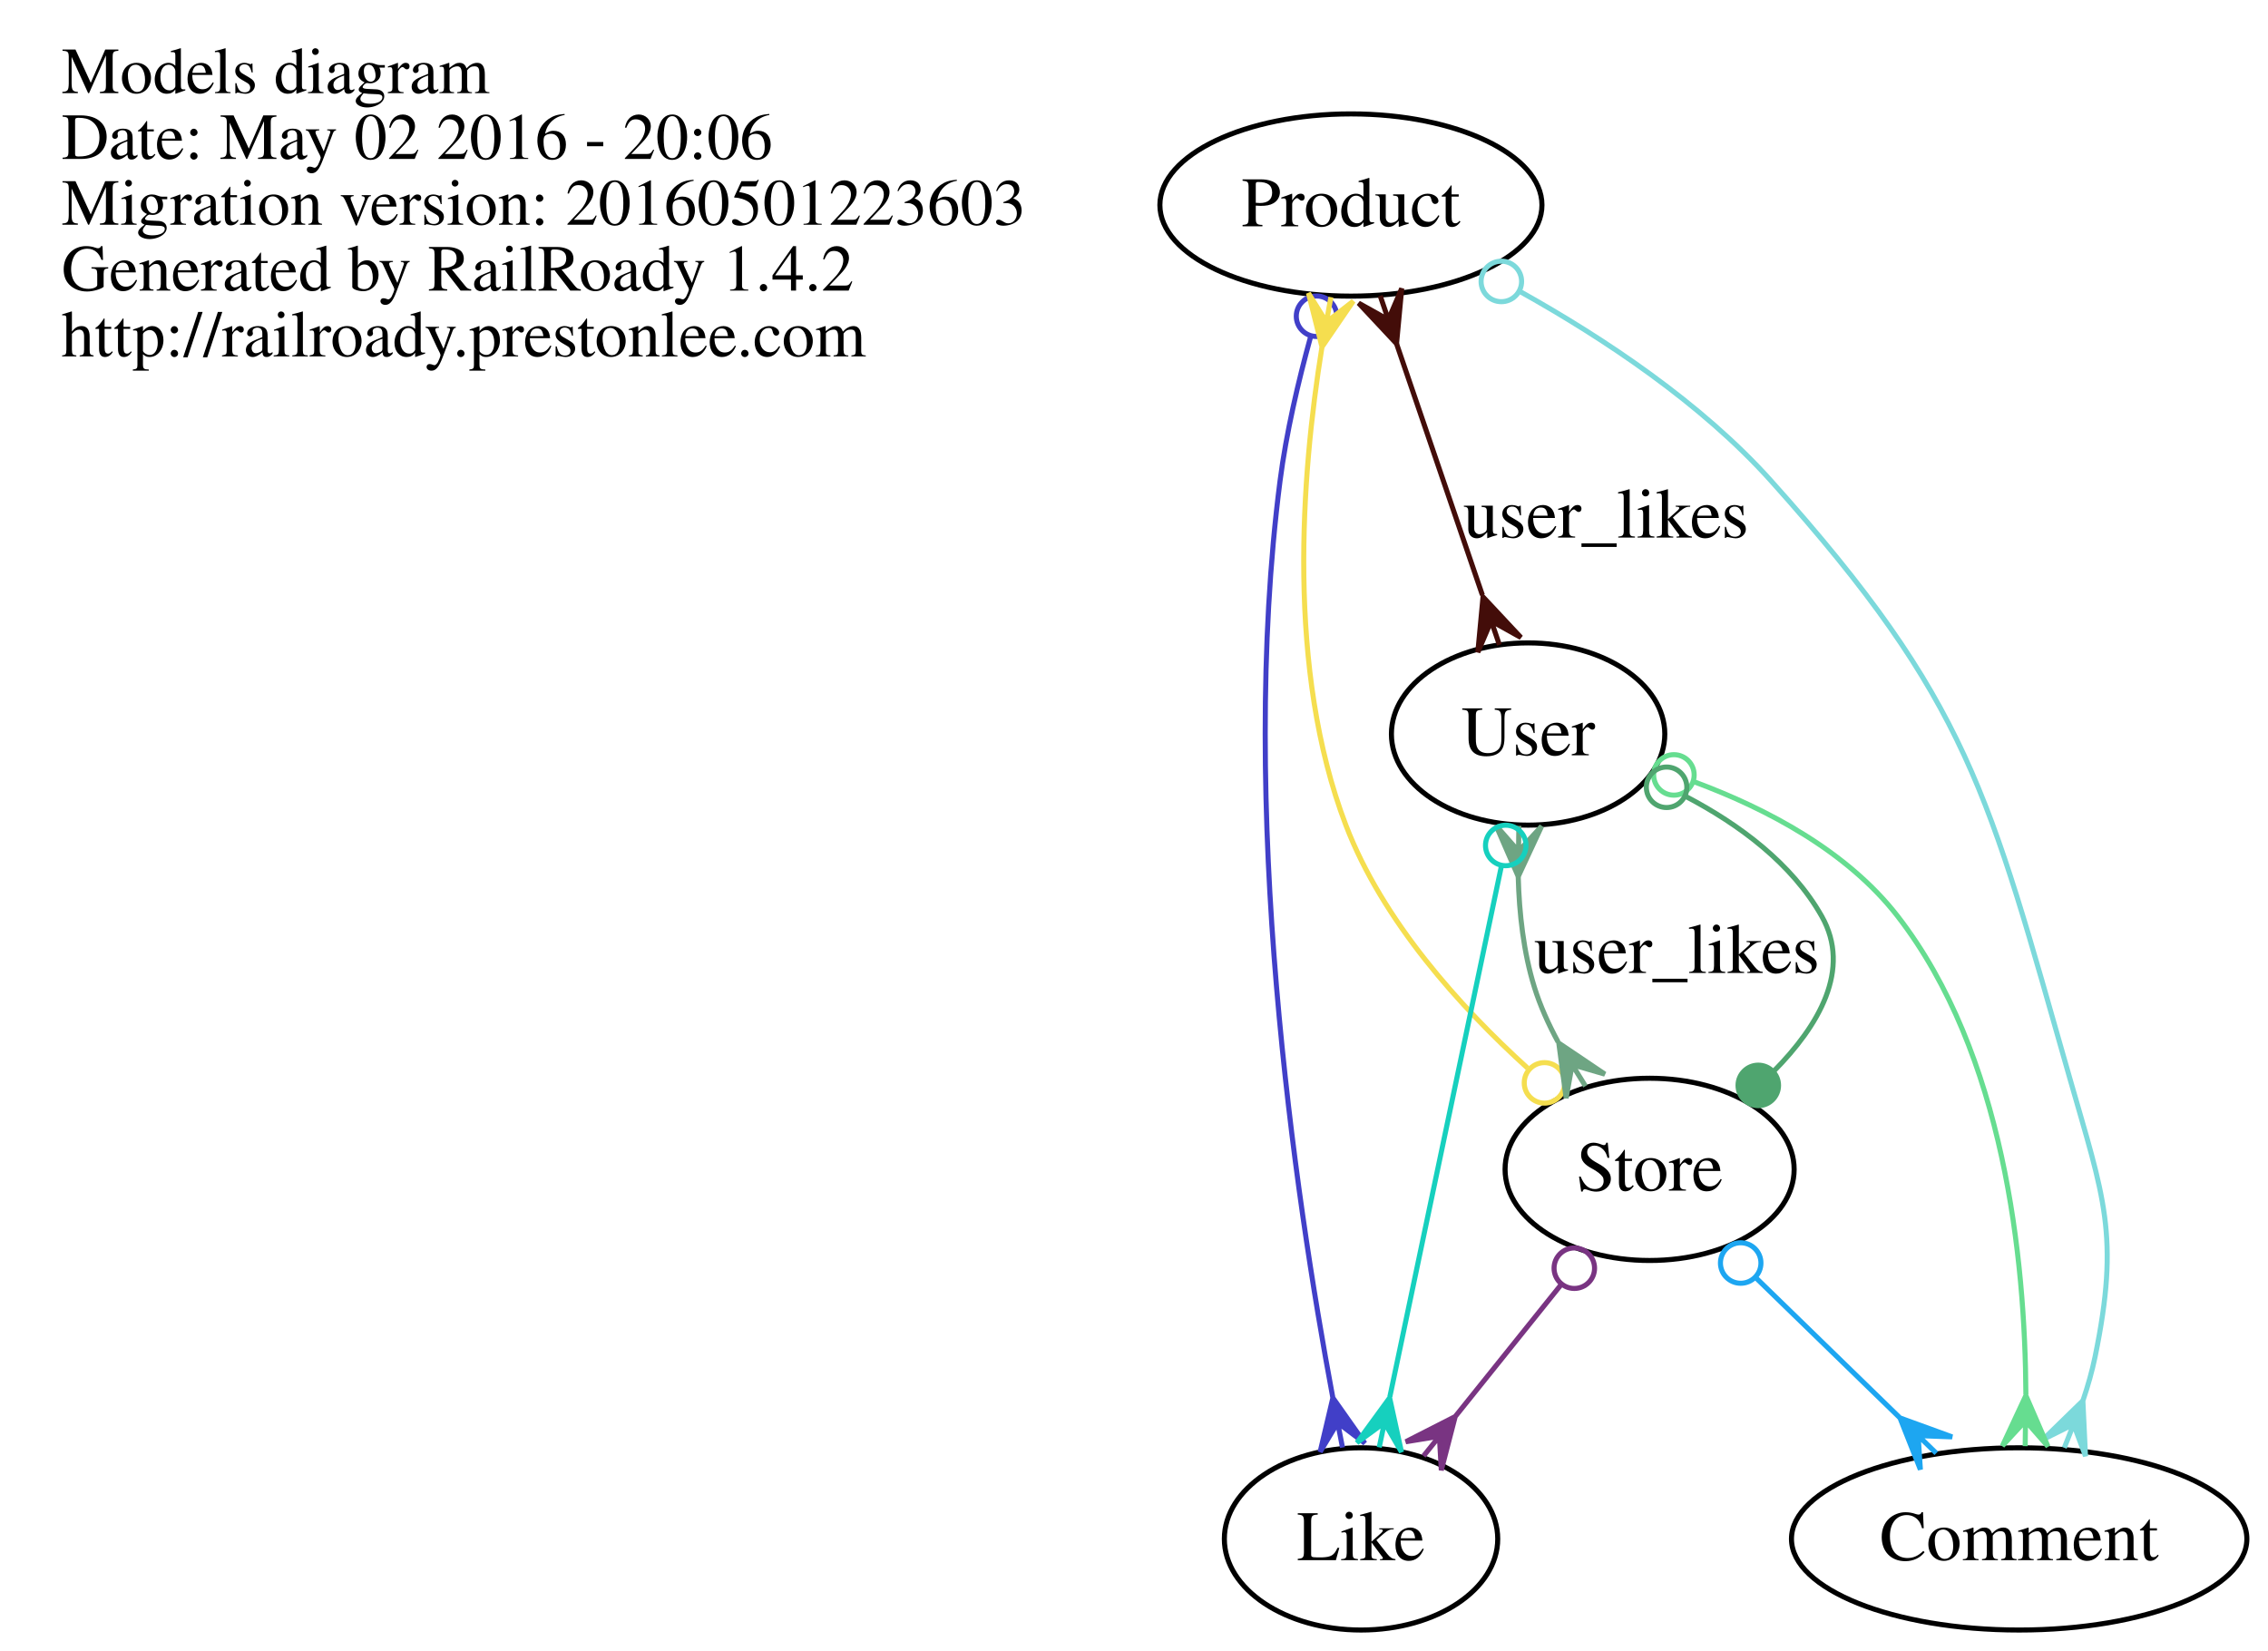
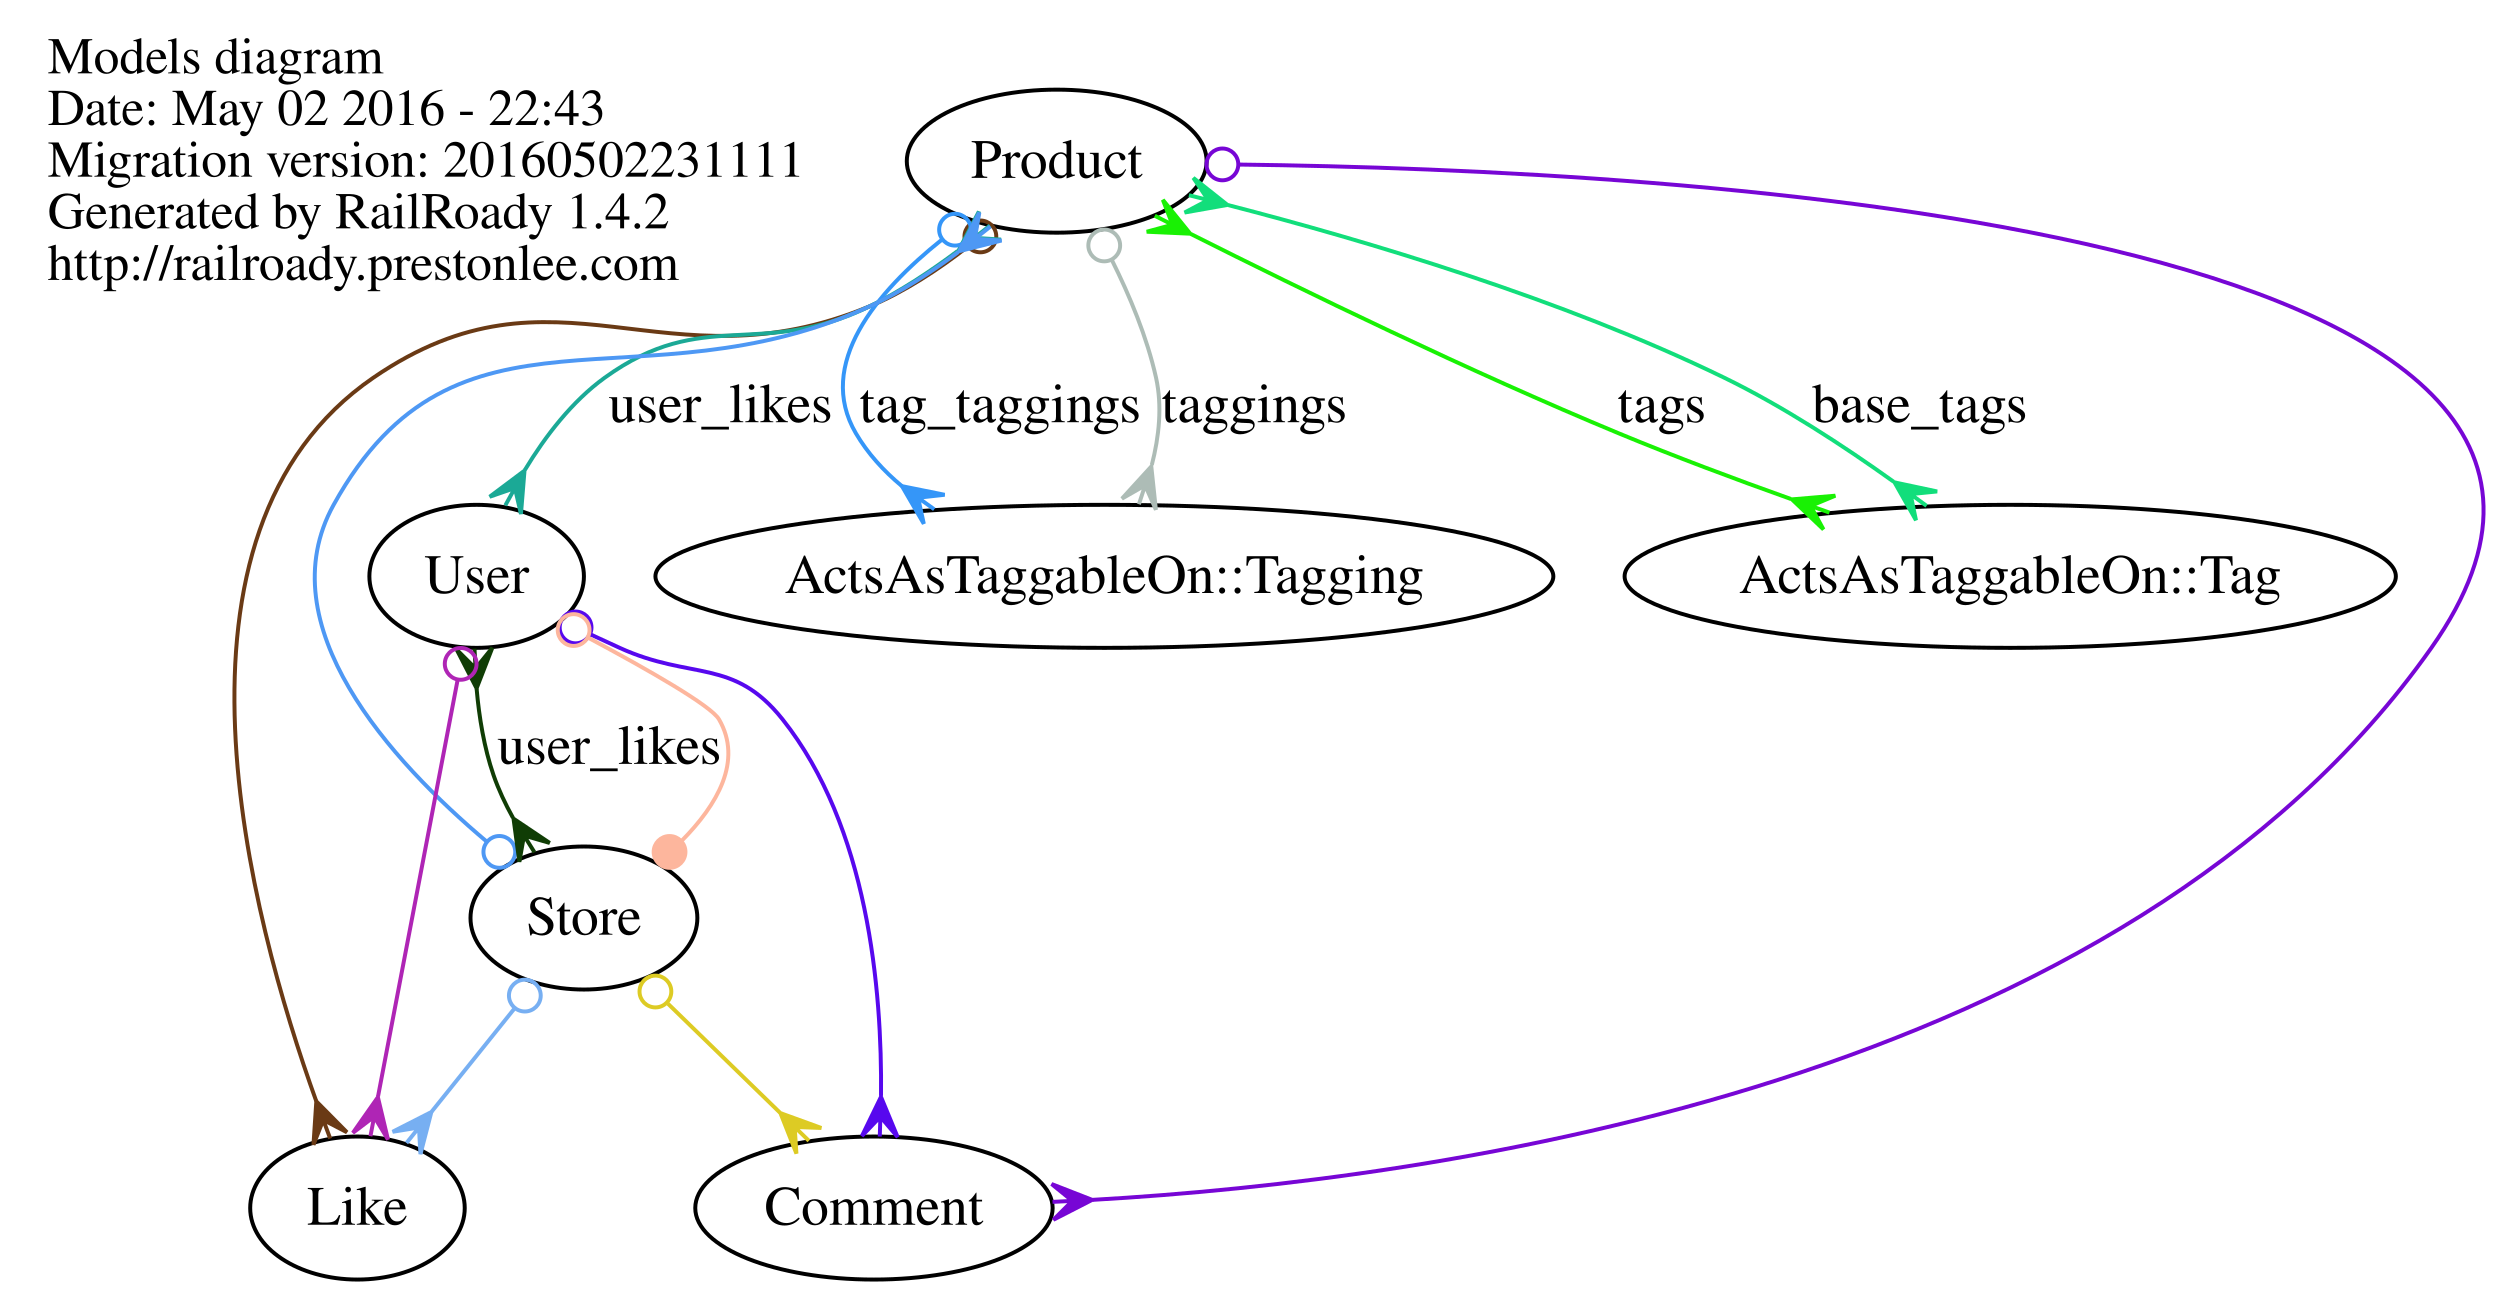
- <svg xmlns="http://www.w3.org/2000/svg" width="448pt" height="326pt" viewBox="0.00 0.00 447.68 326.00">
+ <svg xmlns="http://www.w3.org/2000/svg" width="629pt" height="326pt" viewBox="0.00 0.00 629.25 326.00">
  <g id="graph0" class="graph" transform="scale(1 1) rotate(0) translate(4 322)">
-     <polygon fill="none" stroke="none" points="-4,4 -4,-322 443.676,-322 443.676,4 -4,4" />
+     <polygon fill="none" stroke="none" points="-4,4 -4,-322 625.246,-322 625.246,4 -4,4" />
    <g id="node1" class="node">
      <text text-anchor="start" x="8" y="-303.6" font-family="Times,serif" font-size="13.00">Models diagram</text>
-       <text text-anchor="start" x="8" y="-290.6" font-family="Times,serif" font-size="13.00">Date: May 02 2016 - 20:06</text>
-       <text text-anchor="start" x="8" y="-277.6" font-family="Times,serif" font-size="13.00">Migration version: 20160501223603</text>
+       <text text-anchor="start" x="8" y="-290.6" font-family="Times,serif" font-size="13.00">Date: May 02 2016 - 22:43</text>
+       <text text-anchor="start" x="8" y="-277.6" font-family="Times,serif" font-size="13.00">Migration version: 20160502231111</text>
      <text text-anchor="start" x="8" y="-264.6" font-family="Times,serif" font-size="13.00">Generated by RailRoady 1.4.2</text>
      <text text-anchor="start" x="8" y="-251.6" font-family="Times,serif" font-size="13.00">http://railroady.prestonlee.com</text>
    </g>
    <g id="node2" class="node">
-       <ellipse fill="none" stroke="black" cx="394.688" cy="-18" rx="44.977" ry="18" />
-       <text text-anchor="middle" x="394.688" y="-13.8" font-family="Times,serif" font-size="14.00">Comment</text>
+       <ellipse fill="none" stroke="black" cx="215.974" cy="-18" rx="44.977" ry="18" />
+       <text text-anchor="middle" x="215.974" y="-13.8" font-family="Times,serif" font-size="14.00">Comment</text>
    </g>
    <g id="node3" class="node">
-       <ellipse fill="none" stroke="black" cx="264.688" cy="-18" rx="27" ry="18" />
-       <text text-anchor="middle" x="264.688" y="-13.8" font-family="Times,serif" font-size="14.00">Like</text>
+       <ellipse fill="none" stroke="black" cx="85.974" cy="-18" rx="27" ry="18" />
+       <text text-anchor="middle" x="85.974" y="-13.8" font-family="Times,serif" font-size="14.00">Like</text>
    </g>
    <g id="node4" class="node">
-       <ellipse fill="none" stroke="black" cx="262.688" cy="-281.5" rx="37.735" ry="18" />
-       <text text-anchor="middle" x="262.688" y="-277.3" font-family="Times,serif" font-size="14.00">Product</text>
+       <ellipse fill="none" stroke="black" cx="261.974" cy="-281.5" rx="37.735" ry="18" />
+       <text text-anchor="middle" x="261.974" y="-277.3" font-family="Times,serif" font-size="14.00">Product</text>
    </g>
    <g id="edge1" class="edge">
-       <path fill="none" stroke="#7cd9db" d="M296.224,-264.338C312.687,-255.144 331.892,-242.386 345.688,-227 384.831,-183.344 388.597,-165.384 404.688,-109 411.423,-85.397 414.623,-78.044 409.688,-54 409.102,-51.147 408.274,-48.239 407.303,-45.379" />
-       <ellipse fill="none" stroke="#7cd9db" cx="292.401" cy="-266.405" rx="4" ry="4" />
-       <polygon fill="#7cd9db" stroke="#7cd9db" points="407.272,-45.299 407.791,-34.345 405.438,-40.647 403.605,-35.996 403.605,-35.996 403.605,-35.996 405.438,-40.647 399.418,-37.646 407.272,-45.299 407.272,-45.299" />
+       <path fill="none" stroke="#7706d5" d="M307.969,-280.642C418.186,-279.308 682.856,-265.258 607.974,-159 530.691,-49.335 359.343,-25.1 271.004,-20.062" />
+       <ellipse fill="none" stroke="#7706d5" cx="303.678" cy="-280.683" rx="4" ry="4" />
+       <polygon fill="#7706d5" stroke="#7706d5" points="270.9,-20.056 261.141,-15.055 265.906,-19.803 260.913,-19.549 260.913,-19.549 260.913,-19.549 265.906,-19.803 260.685,-24.044 270.9,-20.056 270.9,-20.056" />
    </g>
    <g id="edge2" class="edge">
-       <path fill="none" stroke="#413fc8" d="M254.758,-255.595C252.295,-246.673 249.907,-236.478 248.688,-227 240.368,-162.342 251.658,-85.779 259.094,-46.017" />
-       <ellipse fill="none" stroke="#413fc8" cx="255.897" cy="-259.531" rx="4" ry="4" />
-       <polygon fill="#413fc8" stroke="#413fc8" points="259.124,-45.864 265.443,-36.901 260.074,-40.955 261.025,-36.046 261.025,-36.046 261.025,-36.046 260.074,-40.955 256.607,-35.191 259.124,-45.864 259.124,-45.864" />
+       <path fill="none" stroke="#6a3a15" d="M239.482,-259.893C232.146,-254.207 223.645,-248.615 214.974,-245 163.166,-223.403 136.276,-258.726 89.974,-227 33.07,-188.01 58.845,-91.429 75.606,-44.888" />
+       <ellipse fill="none" stroke="#6a3a15" cx="242.761" cy="-262.561" rx="4" ry="4" />
+       <polygon fill="#6a3a15" stroke="#6a3a15" points="75.616,-44.861 83.33,-37.068 77.365,-40.177 79.114,-35.493 79.114,-35.493 79.114,-35.493 77.365,-40.177 74.899,-33.919 75.616,-44.861 75.616,-44.861" />
    </g>
    <g id="node6" class="node">
-       <ellipse fill="none" stroke="black" cx="297.688" cy="-177" rx="27" ry="18" />
-       <text text-anchor="middle" x="297.688" y="-172.8" font-family="Times,serif" font-size="14.00">User</text>
+       <ellipse fill="none" stroke="black" cx="115.974" cy="-177" rx="27" ry="18" />
+       <text text-anchor="middle" x="115.974" y="-172.8" font-family="Times,serif" font-size="14.00">User</text>
    </g>
    <g id="edge3" class="edge">
-       <path fill="none" stroke="#430d09" d="M271.7,-254.106C276.908,-238.855 283.439,-219.729 288.651,-204.465" />
-       <polygon fill="#430d09" stroke="#430d09" points="271.699,-254.111 264.209,-262.12 270.083,-258.842 268.467,-263.574 268.467,-263.574 268.467,-263.574 270.083,-258.842 272.726,-265.028 271.699,-254.111 271.699,-254.111" />
-       <polygon fill="#430d09" stroke="#430d09" points="288.784,-204.074 296.274,-196.065 290.4,-199.343 292.016,-194.611 292.016,-194.611 292.016,-194.611 290.4,-199.343 287.757,-193.157 288.784,-204.074 288.784,-204.074" />
-       <text text-anchor="middle" x="313.071" y="-215.8" font-family="Times,serif" font-size="14.00">user_likes</text>
+       <path fill="none" stroke="#1ba996" d="M237.028,-258.881C230.212,-253.77 222.594,-248.729 214.974,-245 187.369,-231.491 173.111,-245.01 148.208,-227 139.967,-221.04 133.25,-212.273 128.122,-203.795" />
+       <polygon fill="#1ba996" stroke="#1ba996" points="237.319,-259.109 242.389,-268.833 241.246,-262.204 245.174,-265.298 245.174,-265.298 245.174,-265.298 241.246,-262.204 247.958,-261.763 237.319,-259.109 237.319,-259.109" />
+       <polygon fill="#1ba996" stroke="#1ba996" points="128.02,-203.61 127.124,-192.681 125.603,-199.233 123.185,-194.857 123.185,-194.857 123.185,-194.857 125.603,-199.233 119.246,-197.033 128.02,-203.61 128.02,-203.61" />
+       <text text-anchor="middle" x="177.356" y="-215.8" font-family="Times,serif" font-size="14.00">user_likes</text>
+     </g>
+     <g id="node7" class="node">
+       <ellipse fill="none" stroke="black" cx="273.974" cy="-177" rx="113.006" ry="18" />
+       <text text-anchor="middle" x="273.974" y="-172.8" font-family="Times,serif" font-size="14.00">ActsAsTaggableOn::Tagging</text>
+     </g>
+     <g id="edge4" class="edge">
+       <path fill="none" stroke="#adbcb6" d="M275.826,-256.678C280.315,-247.685 284.716,-237.165 286.974,-227 288.564,-219.842 287.742,-212.153 285.91,-205.037" />
+       <ellipse fill="none" stroke="#adbcb6" cx="273.936" cy="-260.289" rx="4" ry="4" />
+       <polygon fill="#adbcb6" stroke="#adbcb6" points="285.783,-204.652 286.941,-193.748 284.224,-199.901 282.666,-195.15 282.666,-195.15 282.666,-195.15 284.224,-199.901 278.39,-196.553 285.783,-204.652 285.783,-204.652" />
+       <text text-anchor="middle" x="311.694" y="-215.8" font-family="Times,serif" font-size="14.00">taggings</text>
+     </g>
+     <g id="edge6" class="edge">
+       <path fill="none" stroke="#3596f8" d="M233.043,-261.725C216.633,-248.607 201.231,-230.393 211.429,-213 214.412,-207.911 218.436,-203.507 223.011,-199.708" />
+       <ellipse fill="none" stroke="#3596f8" cx="236.384" cy="-264.253" rx="4" ry="4" />
+       <polygon fill="#3596f8" stroke="#3596f8" points="223.021,-199.701 233.77,-197.53 227.084,-196.787 231.147,-193.873 231.147,-193.873 231.147,-193.873 227.084,-196.787 228.525,-190.216 223.021,-199.701 223.021,-199.701" />
+       <text text-anchor="middle" x="247.746" y="-215.8" font-family="Times,serif" font-size="14.00">tag_taggings</text>
+     </g>
+     <g id="node8" class="node">
+       <ellipse fill="none" stroke="black" cx="501.974" cy="-177" rx="97.062" ry="18" />
+       <text text-anchor="middle" x="501.974" y="-172.8" font-family="Times,serif" font-size="14.00">ActsAsTaggableOn::Tag</text>
+     </g>
+     <g id="edge5" class="edge">
+       <path fill="none" stroke="#12de7b" d="M305.088,-270.453C339.826,-261.497 389.392,-246.75 429.974,-227 444.776,-219.796 460.01,-209.857 472.632,-200.812" />
+       <polygon fill="#12de7b" stroke="#12de7b" points="304.953,-270.487 294.155,-268.572 300.105,-271.711 295.257,-272.935 295.257,-272.935 295.257,-272.935 300.105,-271.711 296.359,-277.298 304.953,-270.487 304.953,-270.487" />
+       <polygon fill="#12de7b" stroke="#12de7b" points="472.852,-200.651 483.577,-198.367 476.884,-197.695 480.916,-194.738 480.916,-194.738 480.916,-194.738 476.884,-197.695 478.255,-191.109 472.852,-200.651 472.852,-200.651" />
+       <text text-anchor="middle" x="479.188" y="-215.8" font-family="Times,serif" font-size="14.00">base_tags</text>
+     </g>
+     <g id="edge7" class="edge">
+       <path fill="none" stroke="#19f104" d="M295.743,-263.164C324.122,-248.891 365.939,-228.55 403.422,-213 417.321,-207.234 432.549,-201.533 446.789,-196.46" />
+       <polygon fill="#19f104" stroke="#19f104" points="295.584,-263.244 284.629,-263.739 291.121,-265.5 286.659,-267.755 286.659,-267.755 286.659,-267.755 291.121,-265.5 288.689,-271.771 295.584,-263.244 295.584,-263.244" />
+       <polygon fill="#19f104" stroke="#19f104" points="447.029,-196.375 457.956,-197.299 451.745,-194.715 456.461,-193.054 456.461,-193.054 456.461,-193.054 451.745,-194.715 454.967,-188.81 447.029,-196.375 447.029,-196.375" />
+       <text text-anchor="middle" x="414.25" y="-215.8" font-family="Times,serif" font-size="14.00">tags</text>
    </g>
    <g id="node5" class="node">
-       <ellipse fill="none" stroke="black" cx="321.688" cy="-91" rx="28.55" ry="18" />
-       <text text-anchor="middle" x="321.688" y="-86.8" font-family="Times,serif" font-size="14.00">Store</text>
+       <ellipse fill="none" stroke="black" cx="142.974" cy="-91" rx="28.55" ry="18" />
+       <text text-anchor="middle" x="142.974" y="-86.8" font-family="Times,serif" font-size="14.00">Store</text>
    </g>
-     <g id="edge5" class="edge">
-       <path fill="none" stroke="#1da6f1" d="M342.81,-69.457C351.641,-60.868 361.941,-50.849 371.026,-42.013" />
-       <ellipse fill="none" stroke="#1da6f1" cx="339.681" cy="-72.5" rx="4" ry="4" />
-       <polygon fill="#1da6f1" stroke="#1da6f1" points="371.144,-41.899 381.45,-38.153 374.728,-38.413 378.312,-34.927 378.312,-34.927 378.312,-34.927 374.728,-38.413 375.175,-31.701 371.144,-41.899 371.144,-41.899" />
-     </g>
-     <g id="edge6" class="edge">
-       <path fill="none" stroke="#793482" d="M304.106,-68.1C297.53,-59.909 290.039,-50.578 283.367,-42.267" />
-       <ellipse fill="none" stroke="#793482" cx="306.815" cy="-71.475" rx="4" ry="4" />
-       <polygon fill="#793482" stroke="#793482" points="283.292,-42.174 280.541,-31.559 280.162,-38.275 277.032,-34.376 277.032,-34.376 277.032,-34.376 280.162,-38.275 273.523,-37.193 283.292,-42.174 283.292,-42.174" />
-     </g>
-     <g id="edge4" class="edge">
-       <path fill="none" stroke="#f5de4f" d="M297.587,-111.001C284.24,-123.12 268.923,-140.074 261.688,-159 249.955,-189.688 252.869,-228.008 256.95,-253.314" />
-       <ellipse fill="none" stroke="#f5de4f" cx="300.924" cy="-108.085" rx="4" ry="4" />
-       <polygon fill="#f5de4f" stroke="#f5de4f" points="256.976,-253.458 254.301,-264.093 257.854,-258.381 258.731,-263.303 258.731,-263.303 258.731,-263.303 257.854,-258.381 263.162,-262.513 256.976,-253.458 256.976,-253.458" />
-     </g>
-     <g id="edge7" class="edge">
-       <path fill="none" stroke="#6ea583" d="M303.607,-116.175C301.712,-119.664 300.064,-123.322 298.922,-127 296.787,-133.88 295.929,-141.568 295.737,-148.778" />
-       <polygon fill="#6ea583" stroke="#6ea583" points="303.754,-115.938 312.848,-109.81 306.389,-111.688 309.023,-107.438 309.023,-107.438 309.023,-107.438 306.389,-111.688 305.198,-105.067 303.754,-115.938 303.754,-115.938" />
-       <polygon fill="#6ea583" stroke="#6ea583" points="295.737,-148.849 291.361,-158.903 295.799,-153.848 295.861,-158.848 295.861,-158.848 295.861,-158.848 295.799,-153.848 300.36,-158.792 295.737,-148.849 295.737,-148.849" />
-       <text text-anchor="middle" x="327.071" y="-129.8" font-family="Times,serif" font-size="14.00">user_likes</text>
+     <g id="edge9" class="edge">
+       <path fill="none" stroke="#ddcb24" d="M164.096,-69.457C172.927,-60.868 183.227,-50.849 192.312,-42.013" />
+       <ellipse fill="none" stroke="#ddcb24" cx="160.967" cy="-72.5" rx="4" ry="4" />
+       <polygon fill="#ddcb24" stroke="#ddcb24" points="192.429,-41.899 202.736,-38.153 196.014,-38.413 199.598,-34.927 199.598,-34.927 199.598,-34.927 196.014,-38.413 196.461,-31.701 192.429,-41.899 192.429,-41.899" />
    </g>
    <g id="edge10" class="edge">
-       <path fill="none" stroke="#66dd90" d="M330.5,-167.555C344.892,-162.226 360.74,-153.845 370.688,-141 391.715,-113.85 395.876,-73.332 396.014,-46.544" />
-       <ellipse fill="none" stroke="#66dd90" cx="326.488" cy="-168.922" rx="4" ry="4" />
-       <polygon fill="#66dd90" stroke="#66dd90" points="396.011,-46.324 400.375,-36.263 395.943,-41.324 395.875,-36.324 395.875,-36.324 395.875,-36.324 395.943,-41.324 391.376,-36.386 396.011,-46.324 396.011,-46.324" />
-     </g>
-     <g id="edge9" class="edge">
-       <path fill="none" stroke="#16d0be" d="M292.402,-150.852C286.378,-122.193 276.568,-75.523 270.38,-46.082" />
-       <ellipse fill="none" stroke="#16d0be" cx="293.271" cy="-154.985" rx="4" ry="4" />
-       <polygon fill="#16d0be" stroke="#16d0be" points="270.335,-45.866 272.681,-35.154 269.306,-40.973 268.278,-36.08 268.278,-36.08 268.278,-36.08 269.306,-40.973 263.874,-37.005 270.335,-45.866 270.335,-45.866" />
+       <path fill="none" stroke="#77aff2" d="M125.392,-68.1C118.816,-59.909 111.325,-50.578 104.653,-42.267" />
+       <ellipse fill="none" stroke="#77aff2" cx="128.101" cy="-71.475" rx="4" ry="4" />
+       <polygon fill="#77aff2" stroke="#77aff2" points="104.578,-42.174 101.827,-31.559 101.448,-38.275 98.318,-34.376 98.318,-34.376 98.318,-34.376 101.448,-38.275 94.809,-37.193 104.578,-42.174 104.578,-42.174" />
    </g>
    <g id="edge8" class="edge">
-       <path fill="none" stroke="#4fa56f" d="M328.94,-164.614C339.345,-159.154 349.779,-151.466 355.688,-141 361.617,-130.497 355.111,-119.407 346.259,-110.439" />
-       <ellipse fill="none" stroke="#4fa56f" cx="325.043" cy="-166.477" rx="4" ry="4" />
-       <ellipse fill="#4fa56f" stroke="#4fa56f" cx="343.155" cy="-107.586" rx="4" ry="4" />
+       <path fill="none" stroke="#4e98f4" d="M118.509,-110.232C94.332,-130.598 63.21,-164.691 79.974,-195 110.941,-250.99 156.788,-218.386 214.974,-245 222.689,-248.529 230.34,-253.499 237.158,-258.606" />
+       <ellipse fill="none" stroke="#4e98f4" cx="121.685" cy="-107.642" rx="4" ry="4" />
+       <polygon fill="#4e98f4" stroke="#4e98f4" points="237.453,-258.84 242.497,-268.577 241.372,-261.945 245.291,-265.05 245.291,-265.05 245.291,-265.05 241.372,-261.945 248.086,-261.522 237.453,-258.84 237.453,-258.84" />
+     </g>
+     <g id="edge11" class="edge">
+       <path fill="none" stroke="#103d05" d="M125.103,-116.243C123.175,-119.721 121.461,-123.359 120.208,-127 117.856,-133.835 116.596,-141.508 115.964,-148.717" />
+       <polygon fill="#103d05" stroke="#103d05" points="125.254,-116.002 134.362,-109.895 127.898,-111.758 130.543,-107.515 130.543,-107.515 130.543,-107.515 127.898,-111.758 126.724,-105.135 125.254,-116.002 125.254,-116.002" />
+       <polygon fill="#103d05" stroke="#103d05" points="115.959,-148.81 110.938,-158.559 115.696,-153.803 115.432,-158.796 115.432,-158.796 115.432,-158.796 115.696,-153.803 119.926,-159.033 115.959,-148.81 115.959,-148.81" />
+       <text text-anchor="middle" x="149.356" y="-129.8" font-family="Times,serif" font-size="14.00">user_likes</text>
+     </g>
+     <g id="edge14" class="edge">
+       <path fill="none" stroke="#5708ee" d="M144.63,-162.381C147.11,-161.229 149.583,-160.089 151.974,-159 170.084,-150.75 180.589,-156.578 192.974,-141 214.43,-114.013 218.053,-73.118 217.751,-46.233" />
+       <ellipse fill="none" stroke="#5708ee" cx="140.872" cy="-164.14" rx="4" ry="4" />
+       <polygon fill="#5708ee" stroke="#5708ee" points="217.743,-45.987 221.937,-35.855 217.591,-40.989 217.439,-35.992 217.439,-35.992 217.439,-35.992 217.591,-40.989 212.941,-36.129 217.743,-45.987 217.743,-45.987" />
+     </g>
+     <g id="edge13" class="edge">
+       <path fill="none" stroke="#af25b5" d="M111.168,-150.852C105.692,-122.193 96.774,-75.523 91.148,-46.082" />
+       <ellipse fill="none" stroke="#af25b5" cx="111.955" cy="-154.97" rx="4" ry="4" />
+       <polygon fill="#af25b5" stroke="#af25b5" points="91.114,-45.902 93.657,-35.235 90.176,-40.991 89.237,-36.08 89.237,-36.08 89.237,-36.08 90.176,-40.991 84.817,-36.924 91.114,-45.902 91.114,-45.902" />
+     </g>
+     <g id="edge12" class="edge">
+       <path fill="none" stroke="#fdb69d" d="M144.098,-161.521C159.134,-153.492 174.975,-144.45 176.974,-141 183.018,-130.563 176.523,-119.479 167.647,-110.498" />
+       <ellipse fill="none" stroke="#fdb69d" cx="140.382" cy="-163.484" rx="4" ry="4" />
+       <ellipse fill="#fdb69d" stroke="#fdb69d" cx="164.526" cy="-107.632" rx="4" ry="4" />
    </g>
  </g>
</svg>
